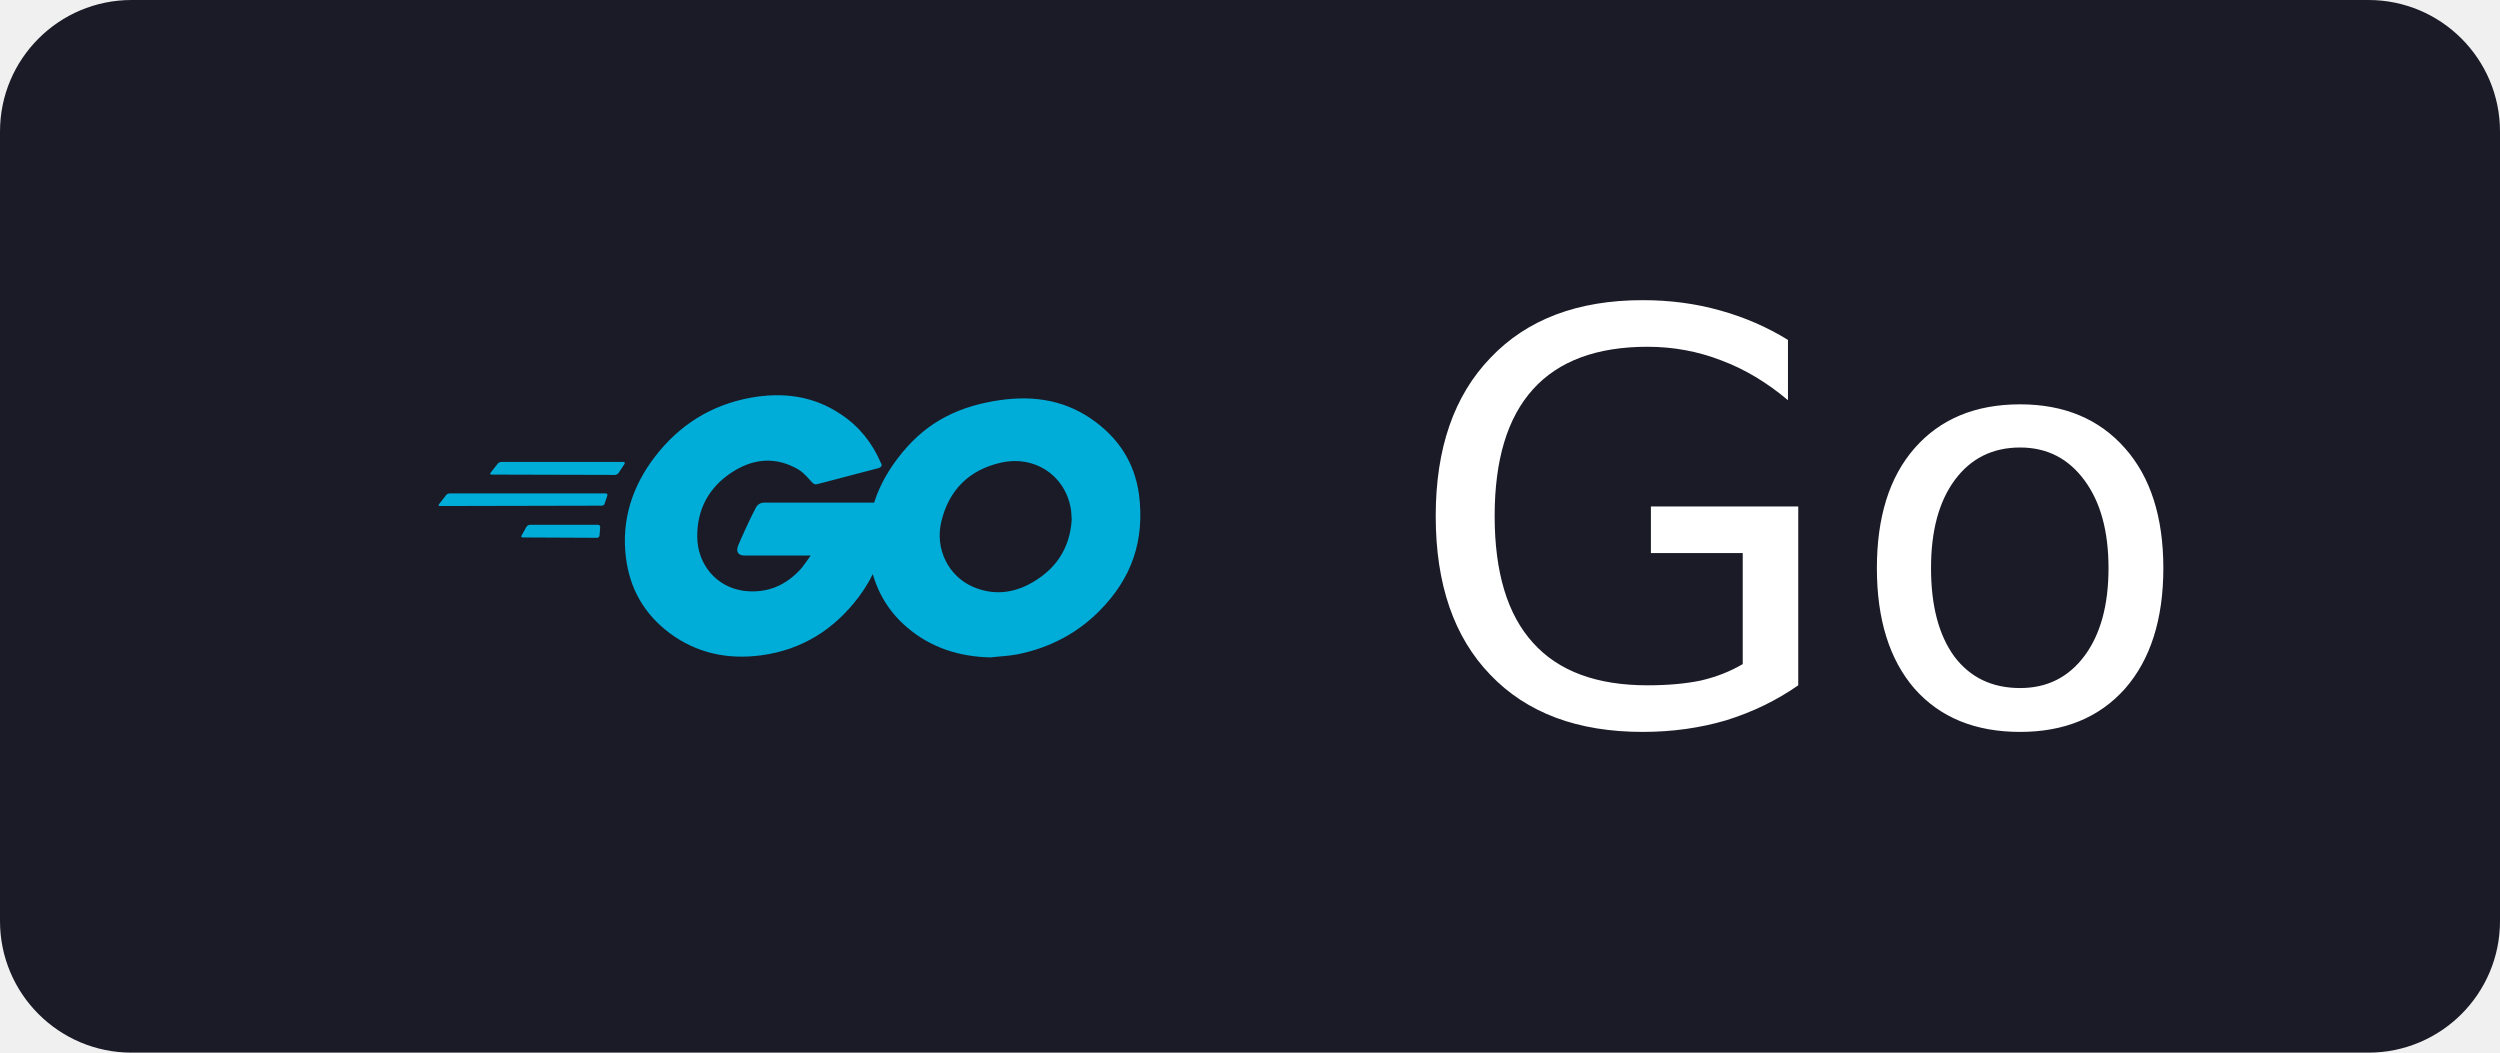
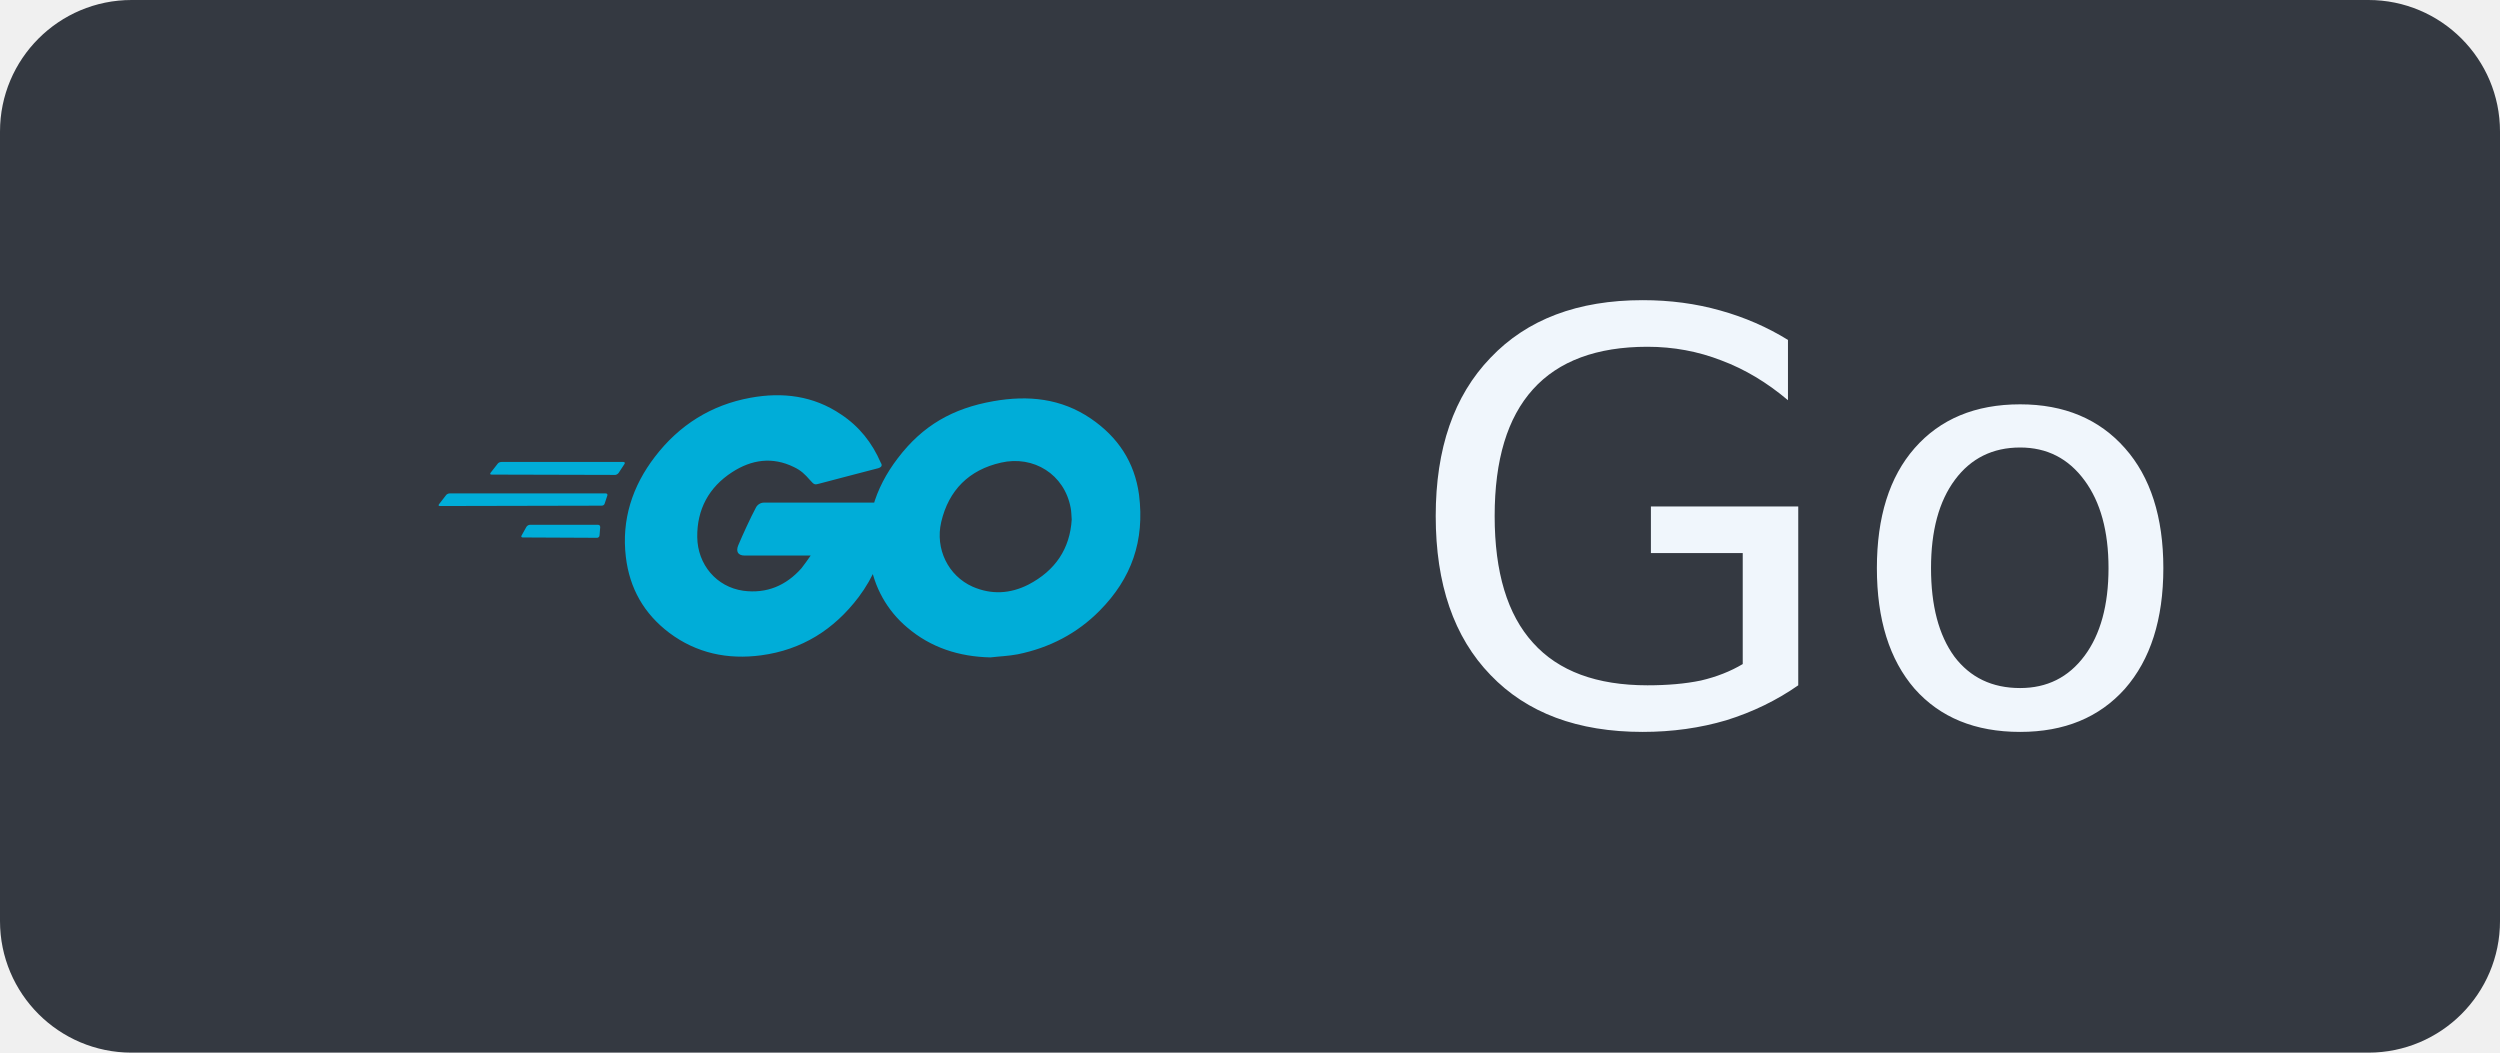
<svg xmlns="http://www.w3.org/2000/svg" width="57" height="24" viewBox="0 0 57 24" role="img" aria-label="Go">
-   <rect width="57" height="24" rx="3" fill="#1a1b27" />
+   <rect width="57" height="24" rx="3" fill="#343941" />
  <svg x="10" y="4" width="16" height="16" viewBox="0 0 24 24">
    <path fill="#00ADD8" d="M1.811 10.231c-.047 0-.058-.023-.035-.059l.246-.315c.023-.035.081-.058.128-.058h4.172c.046 0 .058.035.035.07l-.199.303c-.023.036-.082.07-.117.07zM.047 11.306c-.047 0-.059-.023-.035-.058l.245-.316c.023-.035.082-.058.129-.058h5.328c.047 0 .07.035.058.07l-.093.28c-.012.047-.058.07-.105.07zm2.828 1.075c-.047 0-.059-.035-.035-.07l.163-.292c.023-.035.07-.07.117-.07h2.337c.047 0 .07.035.07.082l-.023.28c0 .047-.047.082-.082.082zm12.129-2.36c-.736.187-1.239.327-1.963.514-.176.046-.187.058-.34-.117-.174-.199-.303-.327-.548-.444-.737-.362-1.45-.257-2.115.175-.795.514-1.204 1.274-1.192 2.22.011.935.654 1.706 1.577 1.835.795.105 1.46-.175 1.987-.77.105-.13.198-.27.315-.434H10.47c-.245 0-.304-.152-.222-.35.152-.362.432-.97.596-1.274a.315.315 0 01.292-.187h4.253c-.023.316-.023.631-.07.947a4.983 4.983 0 01-.958 2.29c-.841 1.11-1.94 1.8-3.33 1.986-1.145.152-2.209-.07-3.143-.77-.865-.655-1.356-1.52-1.484-2.595-.152-1.274.222-2.419.993-3.424.83-1.086 1.928-1.776 3.272-2.02 1.098-.2 2.15-.07 3.096.571.62.41 1.063.97 1.356 1.648.07.105.023.164-.117.2m3.868 6.461c-1.064-.024-2.034-.328-2.852-1.029a3.665 3.665 0 01-1.262-2.255c-.21-1.32.152-2.489.947-3.529.853-1.122 1.881-1.706 3.272-1.95 1.192-.21 2.314-.095 3.33.595.923.63 1.496 1.484 1.648 2.605.198 1.578-.257 2.863-1.344 3.962-.771.783-1.718 1.273-2.805 1.495-.315.06-.63.07-.934.106zm2.78-4.72c-.011-.153-.011-.27-.034-.387-.21-1.157-1.274-1.81-2.384-1.554-1.087.245-1.788.935-2.045 2.033-.21.912.234 1.835 1.075 2.21.643.28 1.285.244 1.905-.07.923-.48 1.425-1.228 1.484-2.233z" />
  </svg>
-   <text x="32" y="16.5" font-family="Verdana,Geneva,DejaVu Sans,sans-serif" font-size="13" fill="#fff">Go</text>
+   <text x="32" y="16.5" font-family="Verdana,Geneva,DejaVu Sans,sans-serif" font-size="13" fill="#f0f6fc">Go</text>
</svg>
